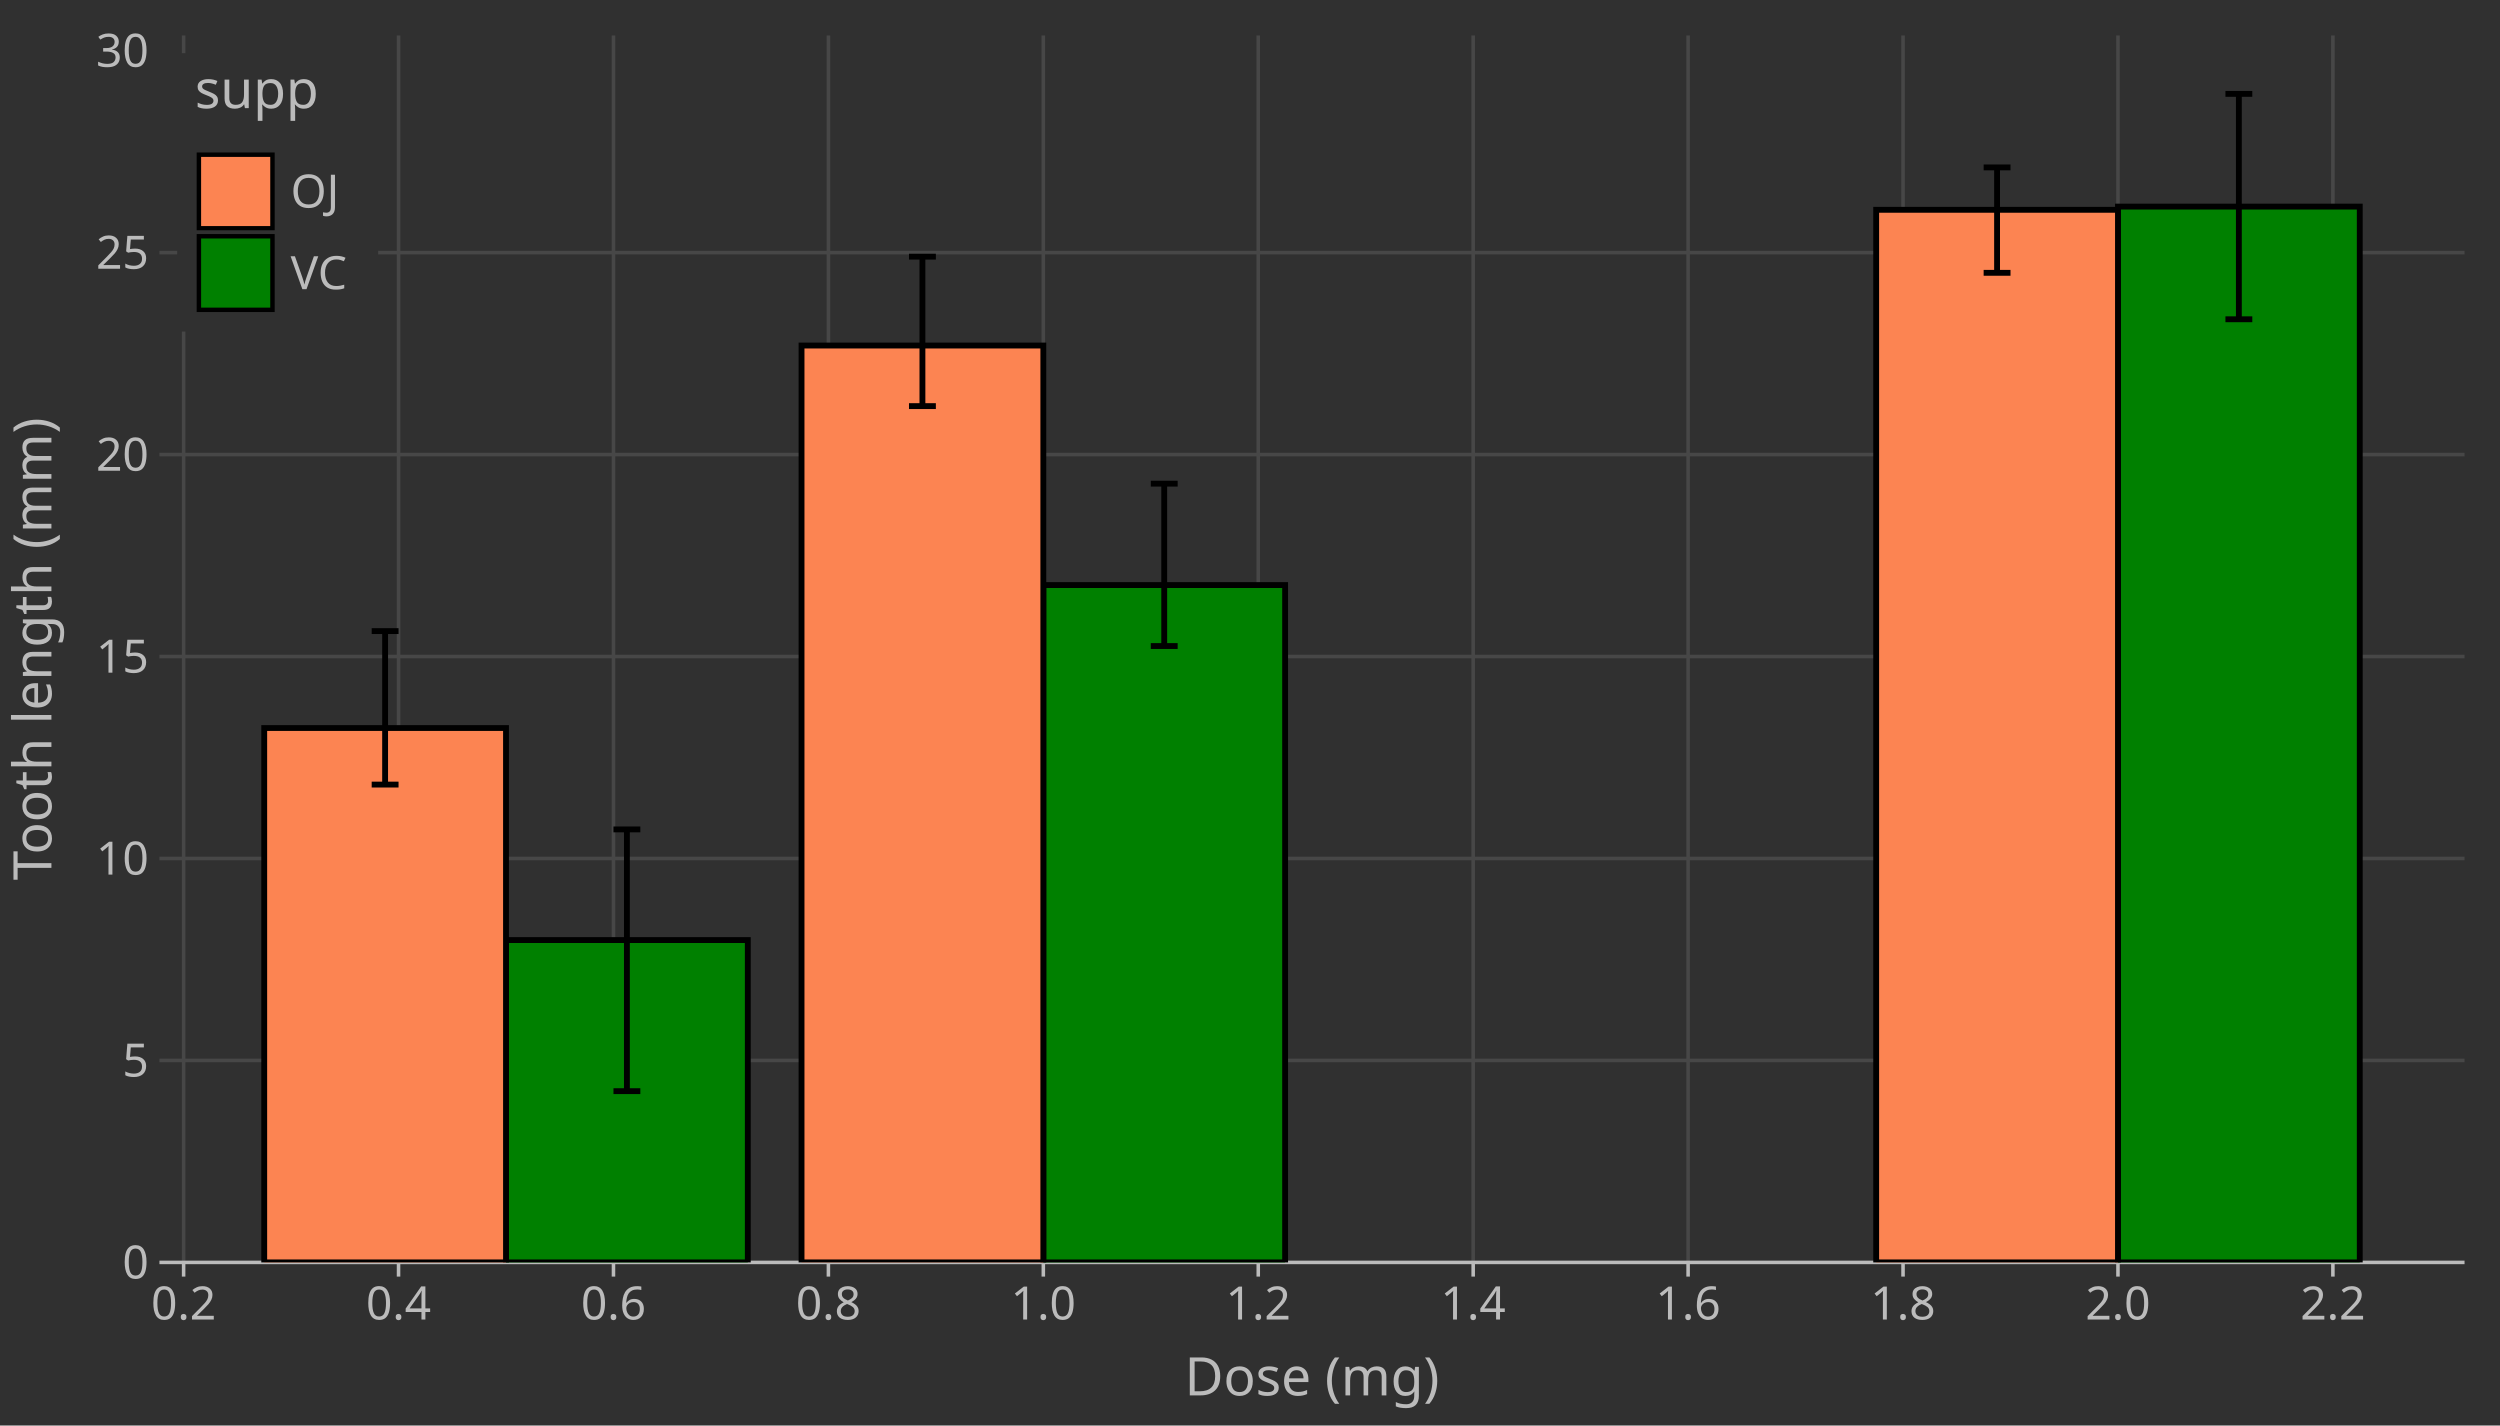
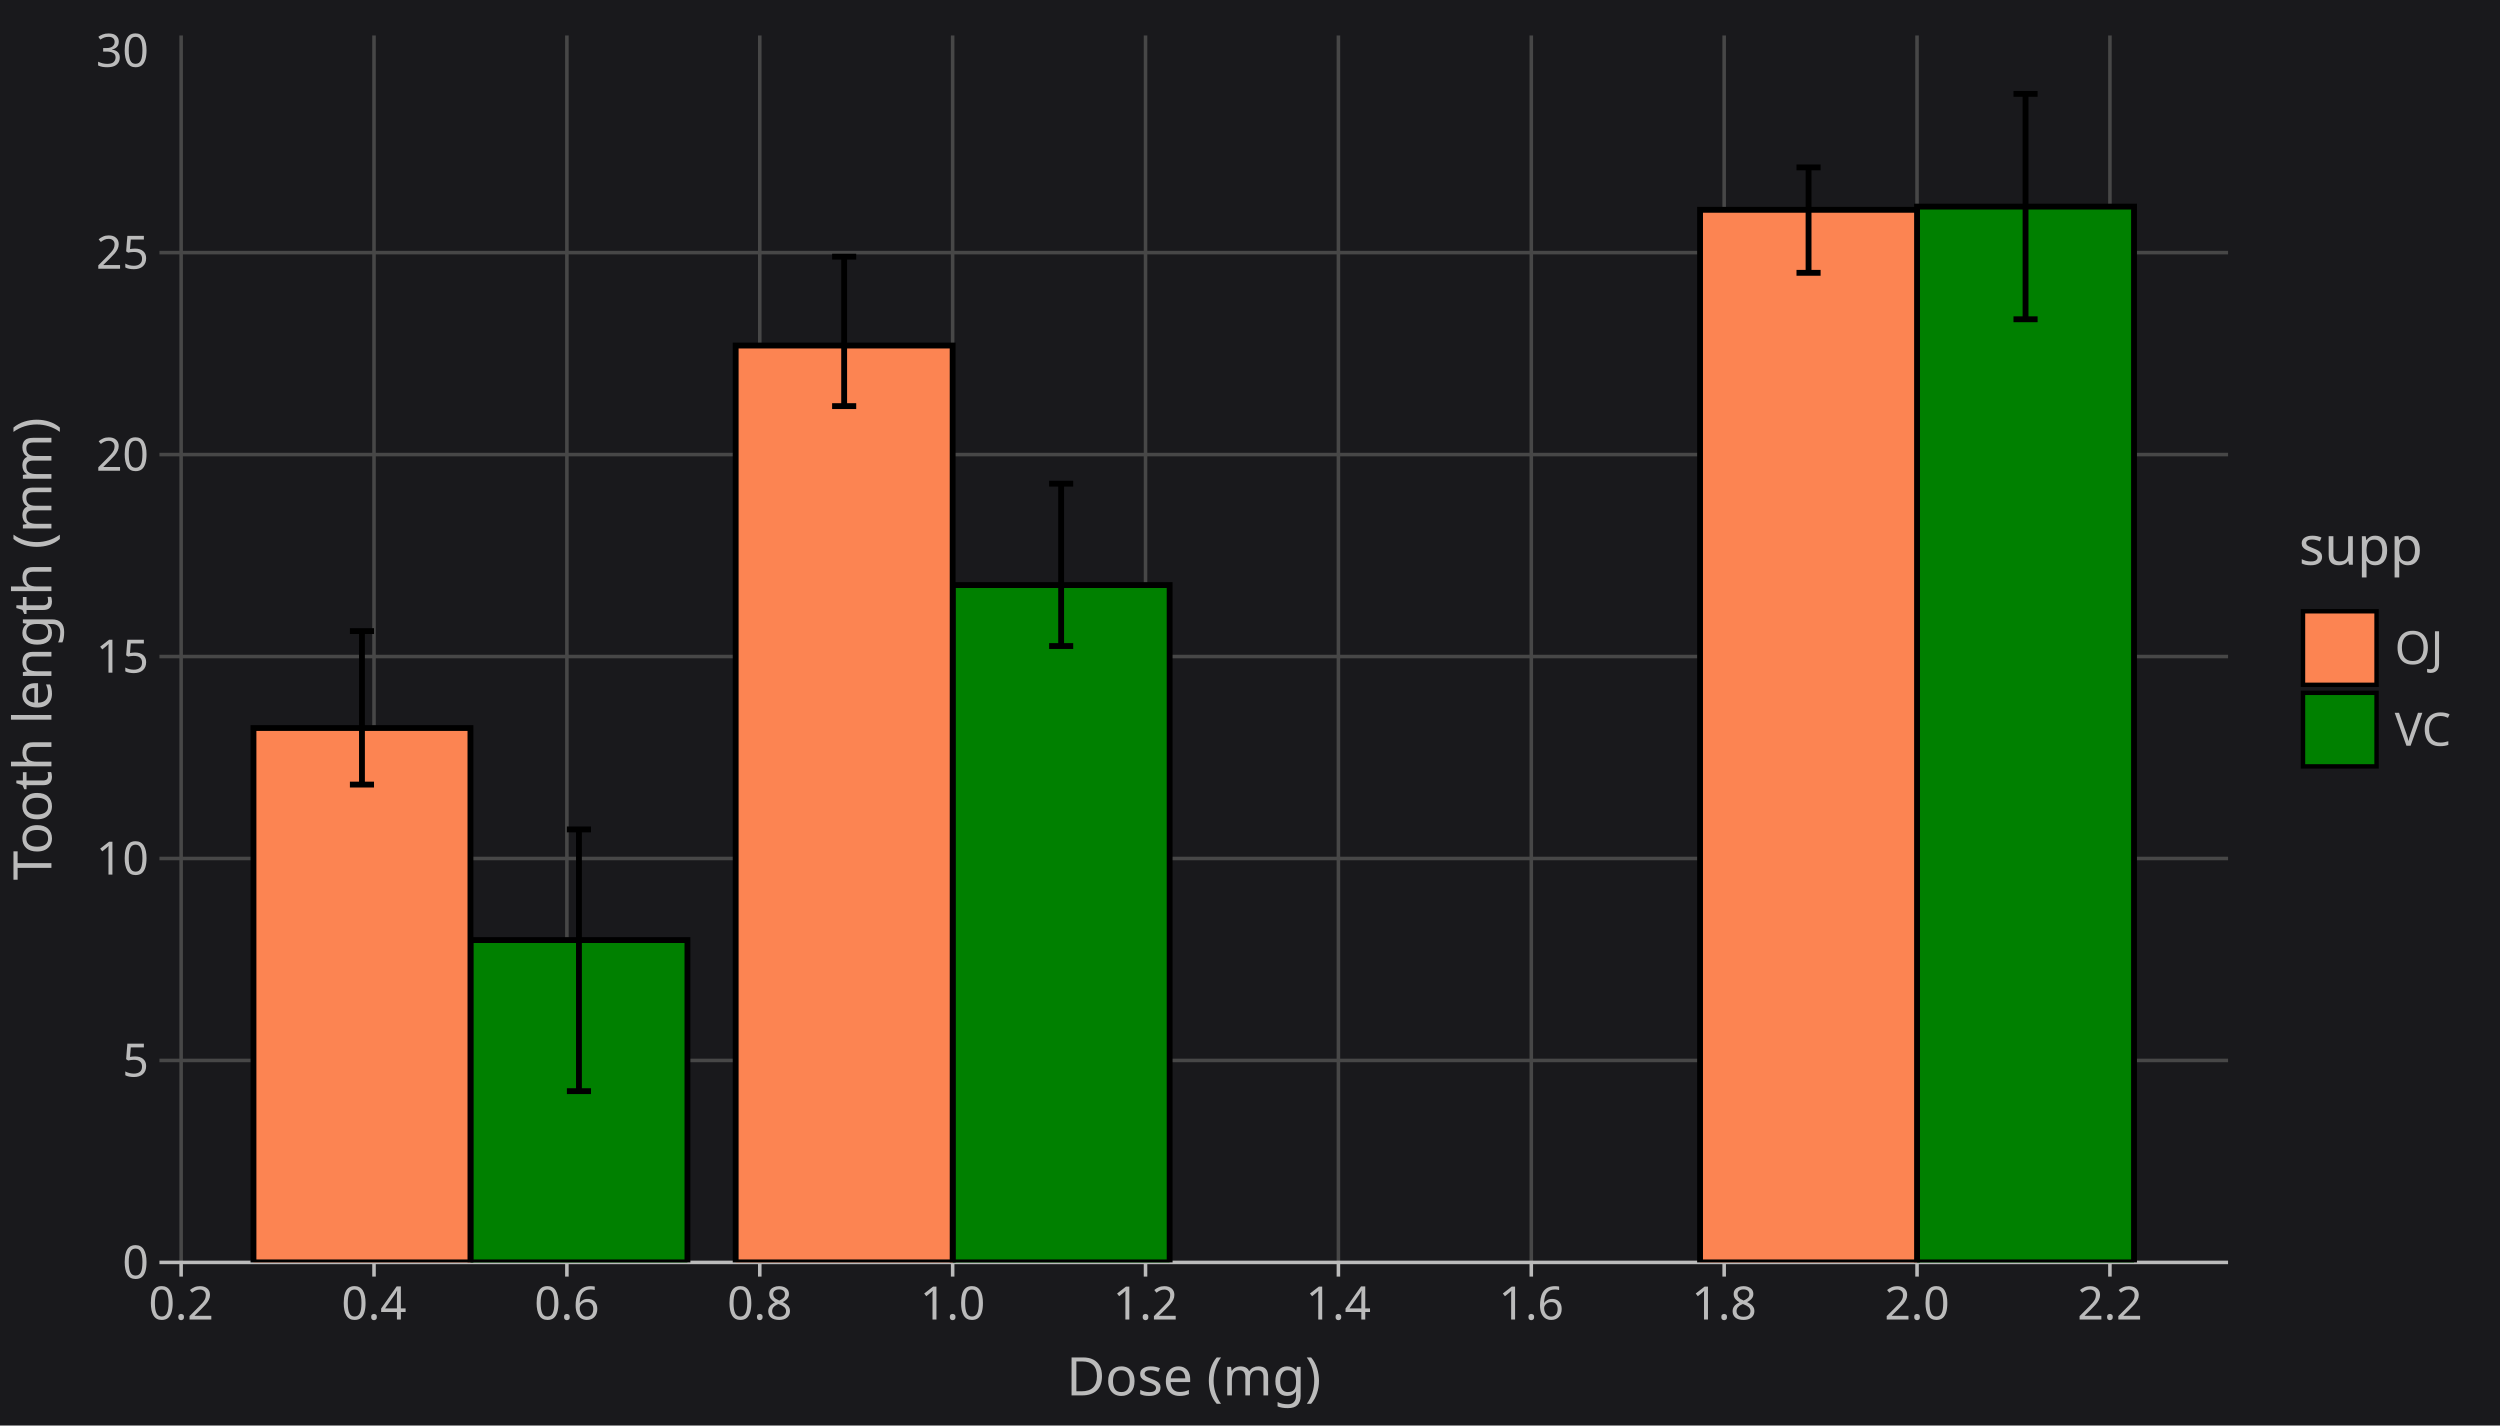
<svg xmlns="http://www.w3.org/2000/svg" class="plt-container" width="705.0" height="402.0">
  <style type="text/css">
  .plt-container {
   font-family: Lucida Grande, sans-serif;
   user-select: none;
   -webkit-user-select: none;
   -moz-user-select: none;
   -ms-user-select: none;
}
text {
   text-rendering: optimizeLegibility;
}
#xXxprefixXx0 .plot-title {
   fill: #bbbbbb;
   font-family: Lucida Grande, sans-serif;
   font-size: 16.0px;
   font-weight: normal;
   font-style: normal;   
}
#xXxprefixXx0 .plot-subtitle {
   fill: #bbbbbb;
   font-family: Lucida Grande, sans-serif;
   font-size: 15.0px;
   font-weight: normal;
   font-style: normal;   
}
#xXxprefixXx0 .plot-caption {
   fill: #bbbbbb;
   font-family: Lucida Grande, sans-serif;
   font-size: 13.0px;
   font-weight: normal;
   font-style: normal;   
}
#xXxprefixXx0 .legend-title {
   fill: #bbbbbb;
   font-family: Lucida Grande, sans-serif;
   font-size: 15.0px;
   font-weight: normal;
   font-style: normal;   
}
#xXxprefixXx0 .legend-item {
   fill: #bbbbbb;
   font-family: Lucida Grande, sans-serif;
   font-size: 13.0px;
   font-weight: normal;
   font-style: normal;   
}
#xXxprefixXx0 .axis-title-x {
   fill: #bbbbbb;
   font-family: Lucida Grande, sans-serif;
   font-size: 15.0px;
   font-weight: normal;
   font-style: normal;   
}
#xXxprefixXx0 .axis-text-x {
   fill: #bbbbbb;
   font-family: Lucida Grande, sans-serif;
   font-size: 13.0px;
   font-weight: normal;
   font-style: normal;   
}
#xXxprefixXx3 .axis-tooltip-text-x {
   fill: #303030;
   font-family: Lucida Grande, sans-serif;
   font-size: 13.0px;
   font-weight: normal;
   font-style: normal;   
}
#xXxprefixXx0 .axis-title-y {
   fill: #bbbbbb;
   font-family: Lucida Grande, sans-serif;
   font-size: 15.0px;
   font-weight: normal;
   font-style: normal;   
}
#xXxprefixXx0 .axis-text-y {
   fill: #bbbbbb;
   font-family: Lucida Grande, sans-serif;
   font-size: 13.0px;
   font-weight: normal;
   font-style: normal;   
}
#xXxprefixXx3 .axis-tooltip-text-y {
   fill: #303030;
   font-family: Lucida Grande, sans-serif;
   font-size: 13.0px;
   font-weight: normal;
   font-style: normal;   
}
#xXxprefixXx0 .facet-strip-text-x {
   fill: #bbbbbb;
   font-family: Lucida Grande, sans-serif;
   font-size: 13.0px;
   font-weight: normal;
   font-style: normal;   
}
#xXxprefixXx0 .facet-strip-text-y {
   fill: #bbbbbb;
   font-family: Lucida Grande, sans-serif;
   font-size: 13.0px;
   font-weight: normal;
   font-style: normal;   
}
#xXxprefixXx3 .tooltip-text {
   fill: #bbbbbb;
   font-family: Lucida Grande, sans-serif;
   font-size: 13.0px;
   font-weight: normal;
   font-style: normal;   
}
#xXxprefixXx3 .tooltip-title {
   fill: #bbbbbb;
   font-family: Lucida Grande, sans-serif;
   font-size: 13.0px;
   font-weight: bold;
   font-style: normal;   
}
#xXxprefixXx3 .tooltip-label {
   fill: #bbbbbb;
   font-family: Lucida Grande, sans-serif;
   font-size: 13.0px;
   font-weight: bold;
   font-style: normal;   
}

  </style>
  <g id="xXxprefixXx0">
-     <path fill-rule="evenodd" fill="rgb(48,48,48)" fill-opacity="1.0" d="M0.0 0.0 L0.0 402.0 L705.0 402.0 L705.0 0.0 Z">
+     <path fill-rule="evenodd" fill="rgb(25,25,28)" fill-opacity="1.0" d="M0.0 0.0 L0.0 402.0 L705.0 402.0 L705.0 0.0 Z">
    </path>
    <g transform="translate(23.0 10.0 ) ">
      <g transform="translate(21.96121 346.0 ) ">
-         <line x1="6.819" y1="-0.0" x2="6.819" y2="-346.0" stroke="rgb(71,71,71)" stroke-opacity="1.0" stroke-width="1.0">
-         </line>
-         <line x1="67.428" y1="-0.0" x2="67.428" y2="-346.0" stroke="rgb(71,71,71)" stroke-opacity="1.0" stroke-width="1.0">
-         </line>
-         <line x1="128.038" y1="-0.0" x2="128.038" y2="-346.0" stroke="rgb(71,71,71)" stroke-opacity="1.0" stroke-width="1.0">
-         </line>
-         <line x1="188.648" y1="-0.0" x2="188.648" y2="-346.0" stroke="rgb(71,71,71)" stroke-opacity="1.0" stroke-width="1.0">
-         </line>
-         <line x1="249.257" y1="-0.0" x2="249.257" y2="-346.0" stroke="rgb(71,71,71)" stroke-opacity="1.0" stroke-width="1.0">
-         </line>
-         <line x1="309.867" y1="-0.0" x2="309.867" y2="-346.0" stroke="rgb(71,71,71)" stroke-opacity="1.0" stroke-width="1.0">
-         </line>
-         <line x1="370.477" y1="-0.0" x2="370.477" y2="-346.0" stroke="rgb(71,71,71)" stroke-opacity="1.0" stroke-width="1.0">
-         </line>
-         <line x1="431.086" y1="-0.0" x2="431.086" y2="-346.0" stroke="rgb(71,71,71)" stroke-opacity="1.0" stroke-width="1.0">
-         </line>
-         <line x1="491.696" y1="-0.0" x2="491.696" y2="-346.0" stroke="rgb(71,71,71)" stroke-opacity="1.0" stroke-width="1.0">
-         </line>
-         <line x1="552.306" y1="-0.0" x2="552.306" y2="-346.0" stroke="rgb(71,71,71)" stroke-opacity="1.0" stroke-width="1.0">
-         </line>
-         <line x1="612.915" y1="-0.0" x2="612.915" y2="-346.0" stroke="rgb(71,71,71)" stroke-opacity="1.0" stroke-width="1.0">
-         </line>
-         <g transform="translate(6.818589 0.0 ) ">
+         <line x1="6.119" y1="-0.0" x2="6.119" y2="-346.0" stroke="rgb(71,71,71)" stroke-opacity="1.0" stroke-width="1.0">
+         </line>
+         <line x1="60.511" y1="-0.0" x2="60.511" y2="-346.0" stroke="rgb(71,71,71)" stroke-opacity="1.0" stroke-width="1.0">
+         </line>
+         <line x1="114.903" y1="-0.0" x2="114.903" y2="-346.0" stroke="rgb(71,71,71)" stroke-opacity="1.0" stroke-width="1.0">
+         </line>
+         <line x1="169.295" y1="-0.0" x2="169.295" y2="-346.0" stroke="rgb(71,71,71)" stroke-opacity="1.0" stroke-width="1.0">
+         </line>
+         <line x1="223.687" y1="-0.0" x2="223.687" y2="-346.0" stroke="rgb(71,71,71)" stroke-opacity="1.0" stroke-width="1.0">
+         </line>
+         <line x1="278.079" y1="-0.0" x2="278.079" y2="-346.0" stroke="rgb(71,71,71)" stroke-opacity="1.0" stroke-width="1.0">
+         </line>
+         <line x1="332.471" y1="-0.0" x2="332.471" y2="-346.0" stroke="rgb(71,71,71)" stroke-opacity="1.0" stroke-width="1.0">
+         </line>
+         <line x1="386.863" y1="-0.0" x2="386.863" y2="-346.0" stroke="rgb(71,71,71)" stroke-opacity="1.0" stroke-width="1.0">
+         </line>
+         <line x1="441.254" y1="-0.0" x2="441.254" y2="-346.0" stroke="rgb(71,71,71)" stroke-opacity="1.0" stroke-width="1.0">
+         </line>
+         <line x1="495.646" y1="-0.0" x2="495.646" y2="-346.0" stroke="rgb(71,71,71)" stroke-opacity="1.0" stroke-width="1.0">
+         </line>
+         <line x1="550.038" y1="-0.0" x2="550.038" y2="-346.0" stroke="rgb(71,71,71)" stroke-opacity="1.0" stroke-width="1.0">
+         </line>
+         <g transform="translate(6.119091 0.0 ) ">
          <line stroke-width="1.0" stroke="rgb(187,187,187)" stroke-opacity="1.0" x2="0.0" y2="4.0">
          </line>
          <g transform="translate(0.0 7.0 ) ">
            <text class="axis-text-x" text-anchor="middle" dy="0.7em">
            0.2
            </text>
          </g>
        </g>
-         <g transform="translate(67.42827 0.0 ) ">
+         <g transform="translate(60.51101 0.0 ) ">
          <line stroke-width="1.0" stroke="rgb(187,187,187)" stroke-opacity="1.0" x2="0.0" y2="4.0">
          </line>
          <g transform="translate(0.0 7.0 ) ">
            <text class="axis-text-x" text-anchor="middle" dy="0.7em">
            0.4
            </text>
          </g>
        </g>
-         <g transform="translate(128.0379 0.0 ) ">
+         <g transform="translate(114.9029 0.0 ) ">
          <line stroke-width="1.0" stroke="rgb(187,187,187)" stroke-opacity="1.0" x2="0.0" y2="4.0">
          </line>
          <g transform="translate(0.0 7.0 ) ">
            <text class="axis-text-x" text-anchor="middle" dy="0.7em">
            0.6
            </text>
          </g>
        </g>
-         <g transform="translate(188.6476 0.0 ) ">
+         <g transform="translate(169.2949 0.0 ) ">
          <line stroke-width="1.0" stroke="rgb(187,187,187)" stroke-opacity="1.0" x2="0.0" y2="4.0">
          </line>
          <g transform="translate(0.0 7.0 ) ">
            <text class="axis-text-x" text-anchor="middle" dy="0.7em">
            0.8
            </text>
          </g>
        </g>
-         <g transform="translate(249.2573 0.0 ) ">
+         <g transform="translate(223.6868 0.0 ) ">
          <line stroke-width="1.0" stroke="rgb(187,187,187)" stroke-opacity="1.0" x2="0.0" y2="4.0">
          </line>
          <g transform="translate(0.0 7.0 ) ">
            <text class="axis-text-x" text-anchor="middle" dy="0.7em">
            1.0
            </text>
          </g>
        </g>
-         <g transform="translate(309.867 0.0 ) ">
+         <g transform="translate(278.0787 0.0 ) ">
          <line stroke-width="1.0" stroke="rgb(187,187,187)" stroke-opacity="1.0" x2="0.0" y2="4.0">
          </line>
          <g transform="translate(0.0 7.0 ) ">
            <text class="axis-text-x" text-anchor="middle" dy="0.7em">
            1.2
            </text>
          </g>
        </g>
-         <g transform="translate(370.4767 0.0 ) ">
+         <g transform="translate(332.4706 0.0 ) ">
          <line stroke-width="1.0" stroke="rgb(187,187,187)" stroke-opacity="1.0" x2="0.0" y2="4.0">
          </line>
          <g transform="translate(0.0 7.0 ) ">
            <text class="axis-text-x" text-anchor="middle" dy="0.7em">
            1.4
            </text>
          </g>
        </g>
-         <g transform="translate(431.0863 0.0 ) ">
+         <g transform="translate(386.8625 0.0 ) ">
          <line stroke-width="1.0" stroke="rgb(187,187,187)" stroke-opacity="1.0" x2="0.0" y2="4.0">
          </line>
          <g transform="translate(0.0 7.0 ) ">
            <text class="axis-text-x" text-anchor="middle" dy="0.7em">
            1.6
            </text>
          </g>
        </g>
-         <g transform="translate(491.696 0.0 ) ">
+         <g transform="translate(441.2545 0.0 ) ">
          <line stroke-width="1.0" stroke="rgb(187,187,187)" stroke-opacity="1.0" x2="0.0" y2="4.0">
          </line>
          <g transform="translate(0.0 7.0 ) ">
            <text class="axis-text-x" text-anchor="middle" dy="0.7em">
            1.8
            </text>
          </g>
        </g>
-         <g transform="translate(552.3057 0.0 ) ">
+         <g transform="translate(495.6464 0.0 ) ">
          <line stroke-width="1.0" stroke="rgb(187,187,187)" stroke-opacity="1.0" x2="0.0" y2="4.0">
          </line>
          <g transform="translate(0.0 7.0 ) ">
            <text class="axis-text-x" text-anchor="middle" dy="0.7em">
            2.0
            </text>
          </g>
        </g>
-         <g transform="translate(612.9154 0.0 ) ">
+         <g transform="translate(550.0383 0.0 ) ">
          <line stroke-width="1.0" stroke="rgb(187,187,187)" stroke-opacity="1.0" x2="0.0" y2="4.0">
          </line>
          <g transform="translate(0.0 7.0 ) ">
            <text class="axis-text-x" text-anchor="middle" dy="0.7em">
            2.2
            </text>
          </g>
        </g>
-         <line x1="0.0" y1="0.0" x2="650.039" y2="0.0" stroke-width="1.0" stroke="rgb(187,187,187)" stroke-opacity="1.0">
+         <line x1="0.0" y1="0.0" x2="583.353" y2="0.0" stroke-width="1.0" stroke="rgb(187,187,187)" stroke-opacity="1.0">
        </line>
      </g>
      <g transform="translate(21.96121 0.0 ) ">
-         <line x1="0.0" y1="289.048" x2="650.039" y2="289.048" stroke="rgb(71,71,71)" stroke-opacity="1.0" stroke-width="1.0">
-         </line>
-         <line x1="0.0" y1="232.096" x2="650.039" y2="232.096" stroke="rgb(71,71,71)" stroke-opacity="1.0" stroke-width="1.0">
-         </line>
-         <line x1="0.0" y1="175.144" x2="650.039" y2="175.144" stroke="rgb(71,71,71)" stroke-opacity="1.0" stroke-width="1.0">
-         </line>
-         <line x1="0.0" y1="118.192" x2="650.039" y2="118.192" stroke="rgb(71,71,71)" stroke-opacity="1.0" stroke-width="1.0">
-         </line>
-         <line x1="0.0" y1="61.24" x2="650.039" y2="61.24" stroke="rgb(71,71,71)" stroke-opacity="1.0" stroke-width="1.0">
+         <line x1="0.0" y1="289.048" x2="583.353" y2="289.048" stroke="rgb(71,71,71)" stroke-opacity="1.0" stroke-width="1.0">
+         </line>
+         <line x1="0.0" y1="232.096" x2="583.353" y2="232.096" stroke="rgb(71,71,71)" stroke-opacity="1.0" stroke-width="1.0">
+         </line>
+         <line x1="0.0" y1="175.144" x2="583.353" y2="175.144" stroke="rgb(71,71,71)" stroke-opacity="1.0" stroke-width="1.0">
+         </line>
+         <line x1="0.0" y1="118.192" x2="583.353" y2="118.192" stroke="rgb(71,71,71)" stroke-opacity="1.0" stroke-width="1.0">
+         </line>
+         <line x1="0.0" y1="61.24" x2="583.353" y2="61.24" stroke="rgb(71,71,71)" stroke-opacity="1.0" stroke-width="1.0">
        </line>
        <g transform="translate(0.0 346.0 ) ">
          <g transform="translate(-3.0 0.0 ) ">
            <text class="axis-text-y" text-anchor="end" dy="0.35em">
            0
            </text>
          </g>
        </g>
        <g transform="translate(0.0 289.0481 ) ">
          <g transform="translate(-3.0 0.0 ) ">
            <text class="axis-text-y" text-anchor="end" dy="0.35em">
            5
            </text>
          </g>
        </g>
        <g transform="translate(0.0 232.0962 ) ">
          <g transform="translate(-3.0 0.0 ) ">
            <text class="axis-text-y" text-anchor="end" dy="0.35em">
            10
            </text>
          </g>
        </g>
        <g transform="translate(0.0 175.1442 ) ">
          <g transform="translate(-3.0 0.0 ) ">
            <text class="axis-text-y" text-anchor="end" dy="0.35em">
            15
            </text>
          </g>
        </g>
        <g transform="translate(0.0 118.1923 ) ">
          <g transform="translate(-3.0 0.0 ) ">
            <text class="axis-text-y" text-anchor="end" dy="0.35em">
            20
            </text>
          </g>
        </g>
        <g transform="translate(0.0 61.2404 ) ">
          <g transform="translate(-3.0 0.0 ) ">
            <text class="axis-text-y" text-anchor="end" dy="0.35em">
            25
            </text>
          </g>
        </g>
        <g transform="translate(0.0 4.28848 ) ">
          <g transform="translate(-3.0 0.0 ) ">
            <text class="axis-text-y" text-anchor="end" dy="0.35em">
            30
            </text>
          </g>
        </g>
      </g>
-       <g transform="translate(21.96121 0.0 ) " clip-path="url(#xXxprefixXx1)" clip-bounds-jfx="[rect (0.0, 0.0), (650.039, 346.0)]">
+       <g transform="translate(21.96121 0.0 ) " clip-path="url(#xXxprefixXx1)" clip-bounds-jfx="[rect (0.0, 0.0), (583.353, 346.0)]">
        <defs>
          <clipPath id="xXxprefixXx1">
-             <rect x="0.0" y="0.0" width="650.039" height="346.0">
+             <rect x="0.0" y="0.0" width="583.353" height="346.0">
            </rect>
          </clipPath>
        </defs>
-         <rect x="552.306" y="48.255" height="297.745" width="68.186" stroke="rgb(0,0,0)" stroke-opacity="1.0" fill="rgb(0,128,0)" fill-opacity="1.0" stroke-width="1.65">
-         </rect>
-         <rect x="249.257" y="154.983" height="191.017" width="68.186" stroke="rgb(0,0,0)" stroke-opacity="1.0" fill="rgb(0,128,0)" fill-opacity="1.0" stroke-width="1.65">
-         </rect>
-         <rect x="97.733" y="255.105" height="90.895" width="68.186" stroke="rgb(0,0,0)" stroke-opacity="1.0" fill="rgb(0,128,0)" fill-opacity="1.0" stroke-width="1.65">
-         </rect>
-         <rect x="484.12" y="49.167" height="296.833" width="68.186" stroke="rgb(0,0,0)" stroke-opacity="1.0" fill="rgb(252,132,82)" fill-opacity="1.0" stroke-width="1.65">
-         </rect>
-         <rect x="181.071" y="87.438" height="258.562" width="68.186" stroke="rgb(0,0,0)" stroke-opacity="1.0" fill="rgb(252,132,82)" fill-opacity="1.0" stroke-width="1.65">
-         </rect>
-         <rect x="29.547" y="195.305" height="150.695" width="68.186" stroke="rgb(0,0,0)" stroke-opacity="1.0" fill="rgb(252,132,82)" fill-opacity="1.0" stroke-width="1.65">
+         <rect x="495.646" y="48.255" height="297.745" width="61.191" stroke="rgb(0,0,0)" stroke-opacity="1.0" fill="rgb(0,128,0)" fill-opacity="1.0" stroke-width="1.65">
+         </rect>
+         <rect x="223.687" y="154.983" height="191.017" width="61.191" stroke="rgb(0,0,0)" stroke-opacity="1.0" fill="rgb(0,128,0)" fill-opacity="1.0" stroke-width="1.65">
+         </rect>
+         <rect x="87.707" y="255.105" height="90.895" width="61.191" stroke="rgb(0,0,0)" stroke-opacity="1.0" fill="rgb(0,128,0)" fill-opacity="1.0" stroke-width="1.65">
+         </rect>
+         <rect x="434.455" y="49.167" height="296.833" width="61.191" stroke="rgb(0,0,0)" stroke-opacity="1.0" fill="rgb(252,132,82)" fill-opacity="1.0" stroke-width="1.65">
+         </rect>
+         <rect x="162.496" y="87.438" height="258.562" width="61.191" stroke="rgb(0,0,0)" stroke-opacity="1.0" fill="rgb(252,132,82)" fill-opacity="1.0" stroke-width="1.65">
+         </rect>
+         <rect x="26.516" y="195.305" height="150.695" width="61.191" stroke="rgb(0,0,0)" stroke-opacity="1.0" fill="rgb(252,132,82)" fill-opacity="1.0" stroke-width="1.65">
        </rect>
      </g>
-       <g transform="translate(21.96121 0.0 ) " clip-path="url(#xXxprefixXx2)" clip-bounds-jfx="[rect (0.0, 0.0), (650.039, 346.0)]">
+       <g transform="translate(21.96121 0.0 ) " clip-path="url(#xXxprefixXx2)" clip-bounds-jfx="[rect (0.0, 0.0), (583.353, 346.0)]">
        <defs>
          <clipPath id="xXxprefixXx2">
-             <rect x="0.0" y="0.0" width="650.039" height="346.0">
+             <rect x="0.0" y="0.0" width="583.353" height="346.0">
            </rect>
          </clipPath>
        </defs>
        <g>
-           <line x1="59.852" y1="211.252" x2="67.428" y2="211.252" stroke="rgb(0,0,0)" stroke-opacity="1.0" fill="rgb(17,142,216)" fill-opacity="1.0" stroke-width="1.65">
-           </line>
-           <line x1="59.852" y1="167.968" x2="67.428" y2="167.968" stroke="rgb(0,0,0)" stroke-opacity="1.0" fill="rgb(17,142,216)" fill-opacity="1.0" stroke-width="1.65">
-           </line>
-           <line x1="63.64" y1="211.252" x2="63.64" y2="167.968" stroke="rgb(0,0,0)" stroke-opacity="1.0" fill="rgb(17,142,216)" fill-opacity="1.0" stroke-width="1.65">
-           </line>
-         </g>
-         <g>
-           <line x1="211.376" y1="104.524" x2="218.952" y2="104.524" stroke="rgb(0,0,0)" stroke-opacity="1.0" fill="rgb(17,142,216)" fill-opacity="1.0" stroke-width="1.65">
-           </line>
-           <line x1="211.376" y1="62.379" x2="218.952" y2="62.379" stroke="rgb(0,0,0)" stroke-opacity="1.0" fill="rgb(17,142,216)" fill-opacity="1.0" stroke-width="1.65">
-           </line>
-           <line x1="215.164" y1="104.524" x2="215.164" y2="62.379" stroke="rgb(0,0,0)" stroke-opacity="1.0" fill="rgb(17,142,216)" fill-opacity="1.0" stroke-width="1.65">
-           </line>
-         </g>
-         <g>
-           <line x1="514.425" y1="66.936" x2="522.001" y2="66.936" stroke="rgb(0,0,0)" stroke-opacity="1.0" fill="rgb(17,142,216)" fill-opacity="1.0" stroke-width="1.65">
-           </line>
-           <line x1="514.425" y1="37.207" x2="522.001" y2="37.207" stroke="rgb(0,0,0)" stroke-opacity="1.0" fill="rgb(17,142,216)" fill-opacity="1.0" stroke-width="1.65">
-           </line>
-           <line x1="518.213" y1="66.936" x2="518.213" y2="37.207" stroke="rgb(0,0,0)" stroke-opacity="1.0" fill="rgb(17,142,216)" fill-opacity="1.0" stroke-width="1.65">
-           </line>
-         </g>
-         <g>
-           <line x1="128.038" y1="297.705" x2="135.614" y2="297.705" stroke="rgb(0,0,0)" stroke-opacity="1.0" fill="rgb(17,142,216)" fill-opacity="1.0" stroke-width="1.65">
-           </line>
-           <line x1="128.038" y1="223.895" x2="135.614" y2="223.895" stroke="rgb(0,0,0)" stroke-opacity="1.0" fill="rgb(17,142,216)" fill-opacity="1.0" stroke-width="1.65">
-           </line>
-           <line x1="131.826" y1="297.705" x2="131.826" y2="223.895" stroke="rgb(0,0,0)" stroke-opacity="1.0" fill="rgb(17,142,216)" fill-opacity="1.0" stroke-width="1.65">
-           </line>
-         </g>
-         <g>
-           <line x1="279.562" y1="172.183" x2="287.138" y2="172.183" stroke="rgb(0,0,0)" stroke-opacity="1.0" fill="rgb(17,142,216)" fill-opacity="1.0" stroke-width="1.65">
-           </line>
-           <line x1="279.562" y1="126.393" x2="287.138" y2="126.393" stroke="rgb(0,0,0)" stroke-opacity="1.0" fill="rgb(17,142,216)" fill-opacity="1.0" stroke-width="1.65">
-           </line>
-           <line x1="283.35" y1="172.183" x2="283.35" y2="126.393" stroke="rgb(0,0,0)" stroke-opacity="1.0" fill="rgb(17,142,216)" fill-opacity="1.0" stroke-width="1.65">
-           </line>
-         </g>
-         <g>
-           <line x1="582.611" y1="80.035" x2="590.187" y2="80.035" stroke="rgb(0,0,0)" stroke-opacity="1.0" fill="rgb(17,142,216)" fill-opacity="1.0" stroke-width="1.65">
-           </line>
-           <line x1="582.611" y1="16.476" x2="590.187" y2="16.476" stroke="rgb(0,0,0)" stroke-opacity="1.0" fill="rgb(17,142,216)" fill-opacity="1.0" stroke-width="1.65">
-           </line>
-           <line x1="586.399" y1="80.035" x2="586.399" y2="16.476" stroke="rgb(0,0,0)" stroke-opacity="1.0" fill="rgb(17,142,216)" fill-opacity="1.0" stroke-width="1.65">
+           <line x1="53.712" y1="211.252" x2="60.511" y2="211.252" stroke="rgb(0,0,0)" stroke-opacity="1.0" fill="rgb(17,142,216)" fill-opacity="1.0" stroke-width="1.65">
+           </line>
+           <line x1="53.712" y1="167.968" x2="60.511" y2="167.968" stroke="rgb(0,0,0)" stroke-opacity="1.0" fill="rgb(17,142,216)" fill-opacity="1.0" stroke-width="1.65">
+           </line>
+           <line x1="57.112" y1="211.252" x2="57.112" y2="167.968" stroke="rgb(0,0,0)" stroke-opacity="1.0" fill="rgb(17,142,216)" fill-opacity="1.0" stroke-width="1.65">
+           </line>
+         </g>
+         <g>
+           <line x1="189.692" y1="104.524" x2="196.491" y2="104.524" stroke="rgb(0,0,0)" stroke-opacity="1.0" fill="rgb(17,142,216)" fill-opacity="1.0" stroke-width="1.65">
+           </line>
+           <line x1="189.692" y1="62.379" x2="196.491" y2="62.379" stroke="rgb(0,0,0)" stroke-opacity="1.0" fill="rgb(17,142,216)" fill-opacity="1.0" stroke-width="1.65">
+           </line>
+           <line x1="193.091" y1="104.524" x2="193.091" y2="62.379" stroke="rgb(0,0,0)" stroke-opacity="1.0" fill="rgb(17,142,216)" fill-opacity="1.0" stroke-width="1.65">
+           </line>
+         </g>
+         <g>
+           <line x1="461.651" y1="66.936" x2="468.45" y2="66.936" stroke="rgb(0,0,0)" stroke-opacity="1.0" fill="rgb(17,142,216)" fill-opacity="1.0" stroke-width="1.65">
+           </line>
+           <line x1="461.651" y1="37.207" x2="468.45" y2="37.207" stroke="rgb(0,0,0)" stroke-opacity="1.0" fill="rgb(17,142,216)" fill-opacity="1.0" stroke-width="1.65">
+           </line>
+           <line x1="465.051" y1="66.936" x2="465.051" y2="37.207" stroke="rgb(0,0,0)" stroke-opacity="1.0" fill="rgb(17,142,216)" fill-opacity="1.0" stroke-width="1.65">
+           </line>
+         </g>
+         <g>
+           <line x1="114.903" y1="297.705" x2="121.702" y2="297.705" stroke="rgb(0,0,0)" stroke-opacity="1.0" fill="rgb(17,142,216)" fill-opacity="1.0" stroke-width="1.65">
+           </line>
+           <line x1="114.903" y1="223.895" x2="121.702" y2="223.895" stroke="rgb(0,0,0)" stroke-opacity="1.0" fill="rgb(17,142,216)" fill-opacity="1.0" stroke-width="1.65">
+           </line>
+           <line x1="118.302" y1="297.705" x2="118.302" y2="223.895" stroke="rgb(0,0,0)" stroke-opacity="1.0" fill="rgb(17,142,216)" fill-opacity="1.0" stroke-width="1.65">
+           </line>
+         </g>
+         <g>
+           <line x1="250.883" y1="172.183" x2="257.682" y2="172.183" stroke="rgb(0,0,0)" stroke-opacity="1.0" fill="rgb(17,142,216)" fill-opacity="1.0" stroke-width="1.65">
+           </line>
+           <line x1="250.883" y1="126.393" x2="257.682" y2="126.393" stroke="rgb(0,0,0)" stroke-opacity="1.0" fill="rgb(17,142,216)" fill-opacity="1.0" stroke-width="1.65">
+           </line>
+           <line x1="254.282" y1="172.183" x2="254.282" y2="126.393" stroke="rgb(0,0,0)" stroke-opacity="1.0" fill="rgb(17,142,216)" fill-opacity="1.0" stroke-width="1.65">
+           </line>
+         </g>
+         <g>
+           <line x1="522.842" y1="80.035" x2="529.641" y2="80.035" stroke="rgb(0,0,0)" stroke-opacity="1.0" fill="rgb(17,142,216)" fill-opacity="1.0" stroke-width="1.65">
+           </line>
+           <line x1="522.842" y1="16.476" x2="529.641" y2="16.476" stroke="rgb(0,0,0)" stroke-opacity="1.0" fill="rgb(17,142,216)" fill-opacity="1.0" stroke-width="1.65">
+           </line>
+           <line x1="526.242" y1="80.035" x2="526.242" y2="16.476" stroke="rgb(0,0,0)" stroke-opacity="1.0" fill="rgb(17,142,216)" fill-opacity="1.0" stroke-width="1.65">
          </line>
        </g>
      </g>
    </g>
    <g transform="translate(14.5 183.0 ) rotate(-90.0 ) ">
      <text class="axis-title-y" y="0.0" text-anchor="middle">
      Tooth length (mm)
      </text>
    </g>
-     <g transform="translate(369.9806 393.5 ) ">
+     <g transform="translate(336.6379 393.5 ) ">
      <text class="axis-title-x" y="0.0" text-anchor="middle">
      Dose (mg)
      </text>
    </g>
-     <g transform="translate(44.96121 10.0 ) ">
-       <rect x="5.0" y="5.0" height="78.5" width="56.685" stroke="rgb(187,187,187)" stroke-opacity="1.0" stroke-width="0.0" fill="rgb(48,48,48)" fill-opacity="1.0">
+     <g transform="translate(638.3146 138.75 ) ">
+       <rect x="5.0" y="5.0" height="78.5" width="56.685" stroke="rgb(187,187,187)" stroke-opacity="1.0" stroke-width="0.0" fill="rgb(25,25,28)" fill-opacity="1.0">
      </rect>
      <g transform="translate(10.0 10.0 ) ">
        <g transform="translate(0.0 10.5 ) ">
          <text class="legend-title" y="0.0">
          supp
          </text>
        </g>
        <g transform="translate(0.0 22.5 ) ">
          <g transform="">
            <g>
-               <rect x="0.0" y="0.0" height="23.0" width="23.0" stroke-width="0.0" fill="rgb(48,48,48)" fill-opacity="1.0">
+               <rect x="0.0" y="0.0" height="23.0" width="23.0" stroke-width="0.0" fill="rgb(25,25,28)" fill-opacity="1.0">
              </rect>
              <g transform="translate(1.0 1.0 ) ">
                <g>
                  <rect x="0.0" y="0.0" height="21.0" width="21.0" stroke="rgb(0,0,0)" stroke-opacity="1.0" fill="rgb(252,132,82)" fill-opacity="1.0" stroke-width="1.5">
                  </rect>
                </g>
              </g>
-               <rect x="0.0" y="0.0" height="23.0" width="23.0" stroke="rgb(48,48,48)" stroke-opacity="1.0" stroke-width="1.0" fill-opacity="0.0">
+               <rect x="0.0" y="0.0" height="23.0" width="23.0" stroke="rgb(25,25,28)" stroke-opacity="1.0" stroke-width="1.0" fill-opacity="0.0">
              </rect>
            </g>
            <g transform="translate(26.9903 16.05 ) ">
              <text class="legend-item" y="0.0">
              OJ
              </text>
            </g>
          </g>
          <g transform="translate(0.0 23.0 ) ">
            <g>
-               <rect x="0.0" y="0.0" height="23.0" width="23.0" stroke-width="0.0" fill="rgb(48,48,48)" fill-opacity="1.0">
+               <rect x="0.0" y="0.0" height="23.0" width="23.0" stroke-width="0.0" fill="rgb(25,25,28)" fill-opacity="1.0">
              </rect>
              <g transform="translate(1.0 1.0 ) ">
                <g>
                  <rect x="0.0" y="0.0" height="21.0" width="21.0" stroke="rgb(0,0,0)" stroke-opacity="1.0" fill="rgb(0,128,0)" fill-opacity="1.0" stroke-width="1.5">
                  </rect>
                </g>
              </g>
-               <rect x="0.0" y="0.0" height="23.0" width="23.0" stroke="rgb(48,48,48)" stroke-opacity="1.0" stroke-width="1.0" fill-opacity="0.0">
+               <rect x="0.0" y="0.0" height="23.0" width="23.0" stroke="rgb(25,25,28)" stroke-opacity="1.0" stroke-width="1.0" fill-opacity="0.0">
              </rect>
            </g>
            <g transform="translate(26.9903 16.05 ) ">
              <text class="legend-item" y="0.0">
              VC
              </text>
            </g>
          </g>
        </g>
      </g>
    </g>
    <path fill="rgb(0,0,0)" fill-opacity="0.0" stroke="rgb(187,187,187)" stroke-opacity="1.0" stroke-width="0.0" d="M0.0 0.0 L0.0 402.0 L705.0 402.0 L705.0 0.0 Z">
    </path>
  </g>
  <g id="xXxprefixXx3">
  </g>
</svg>
